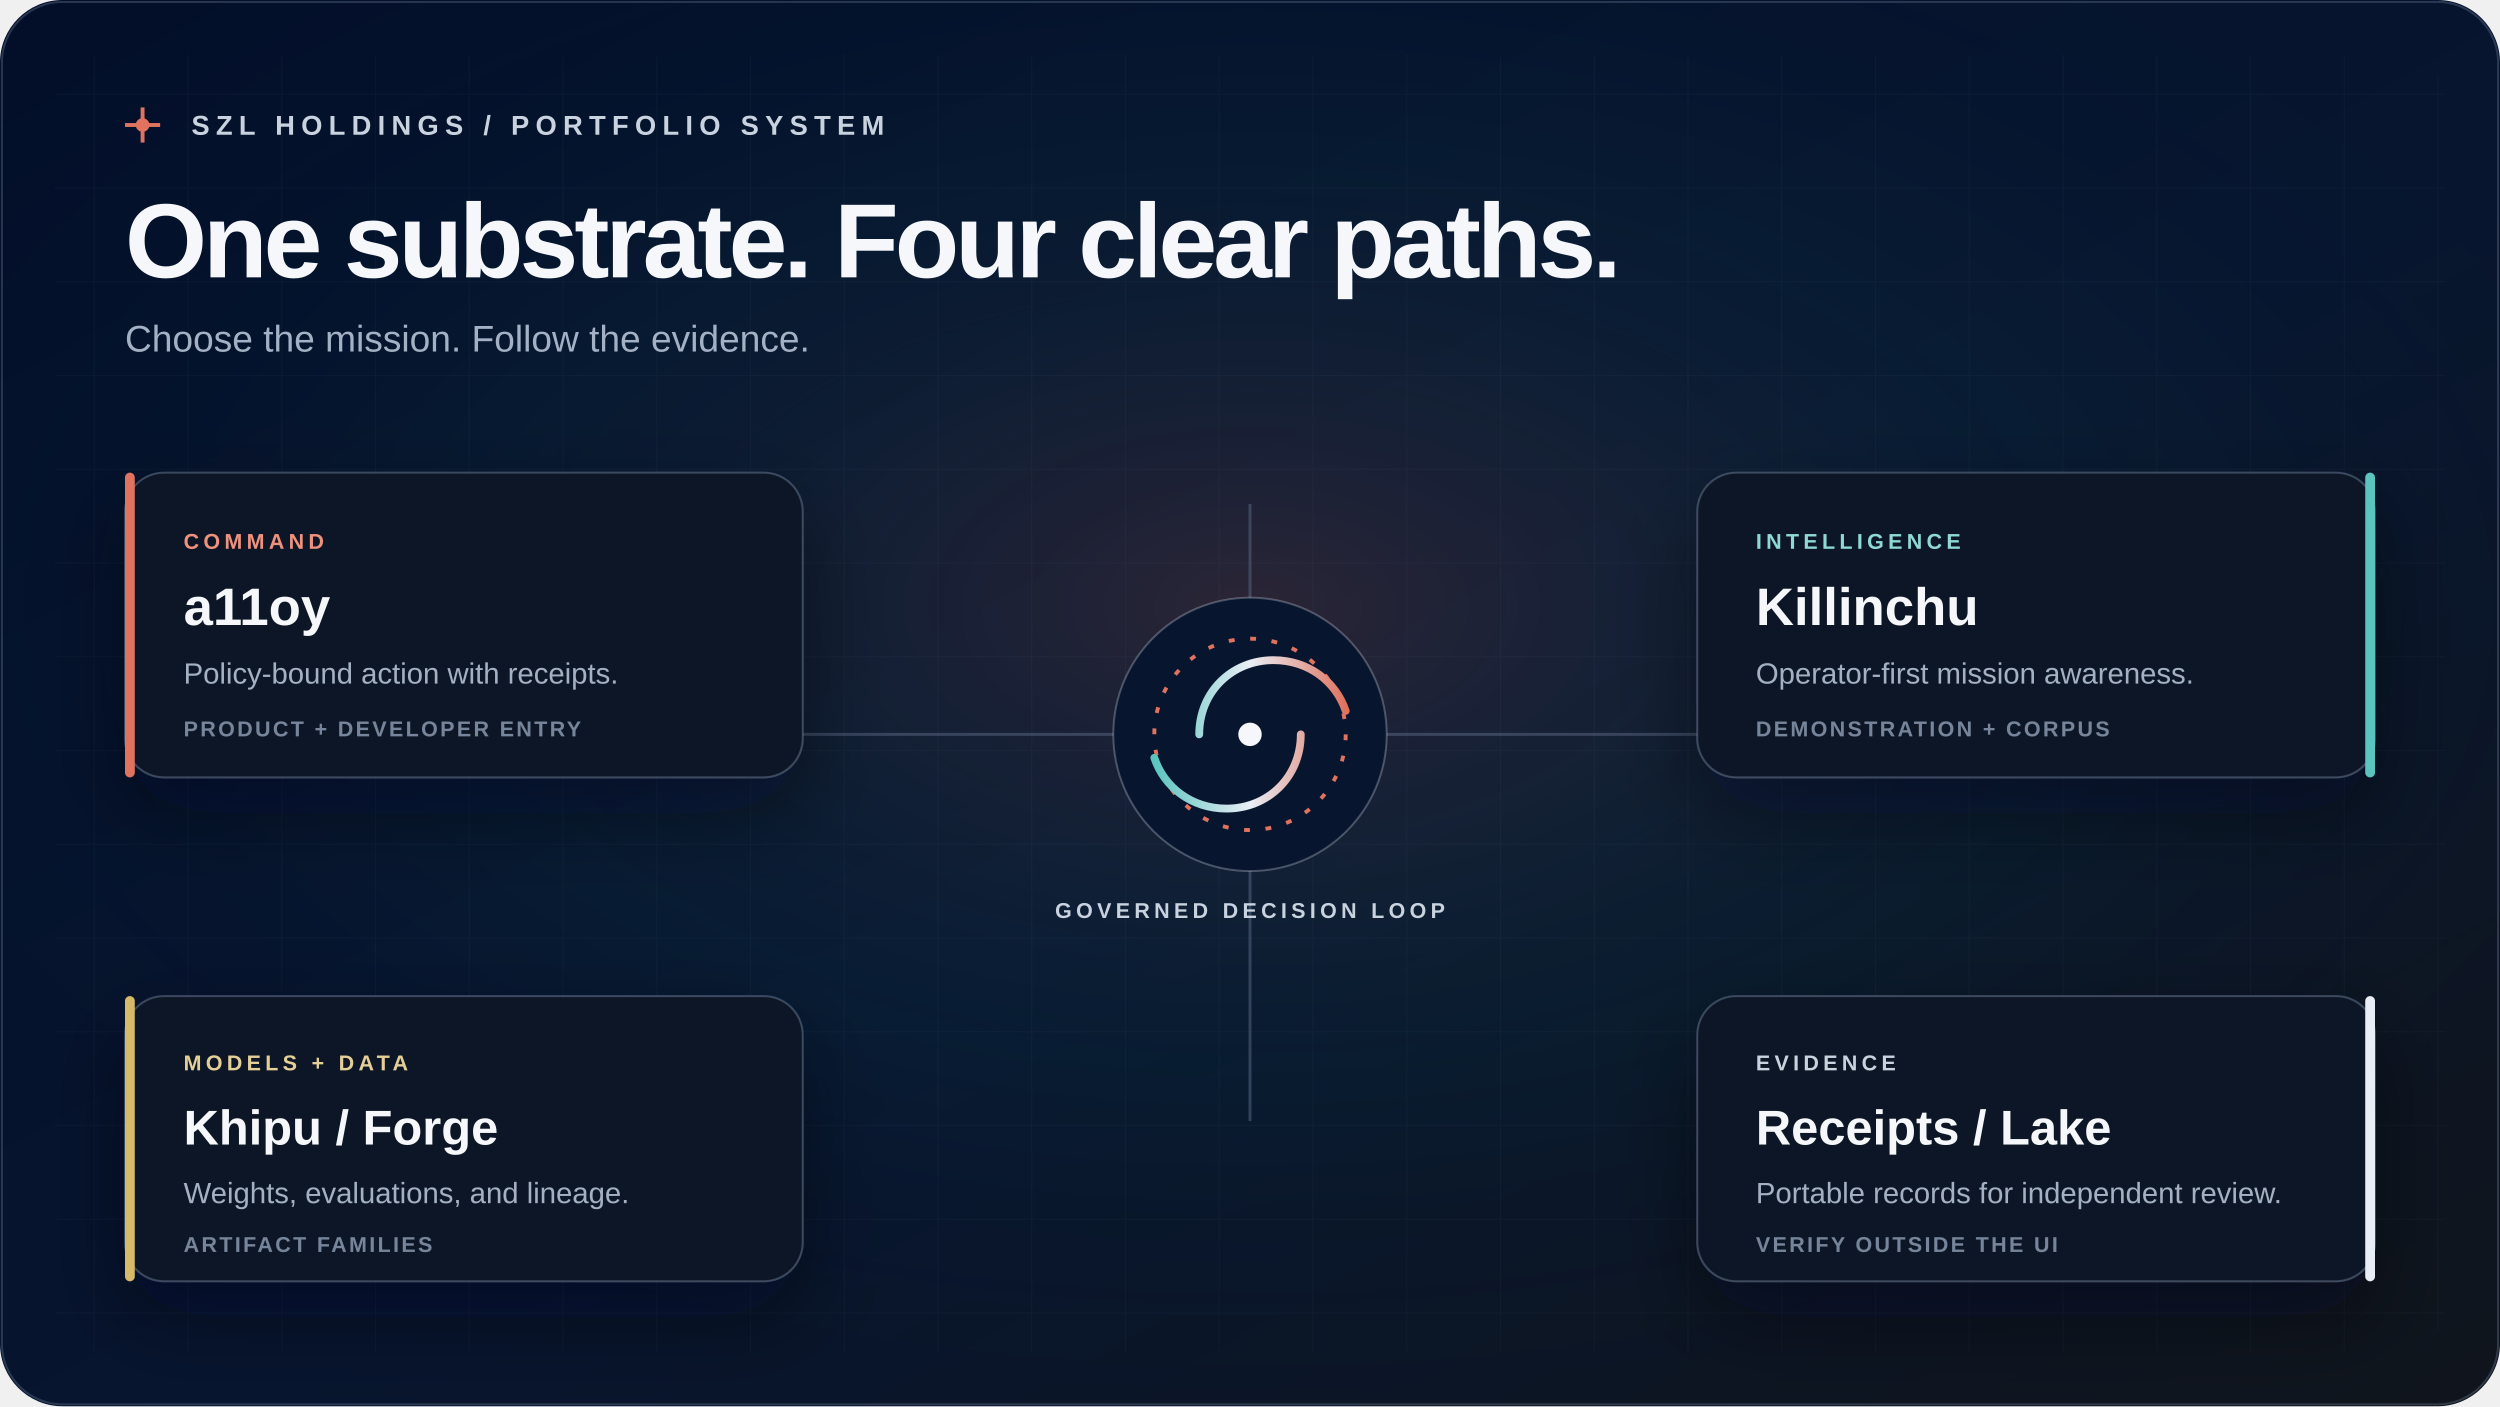
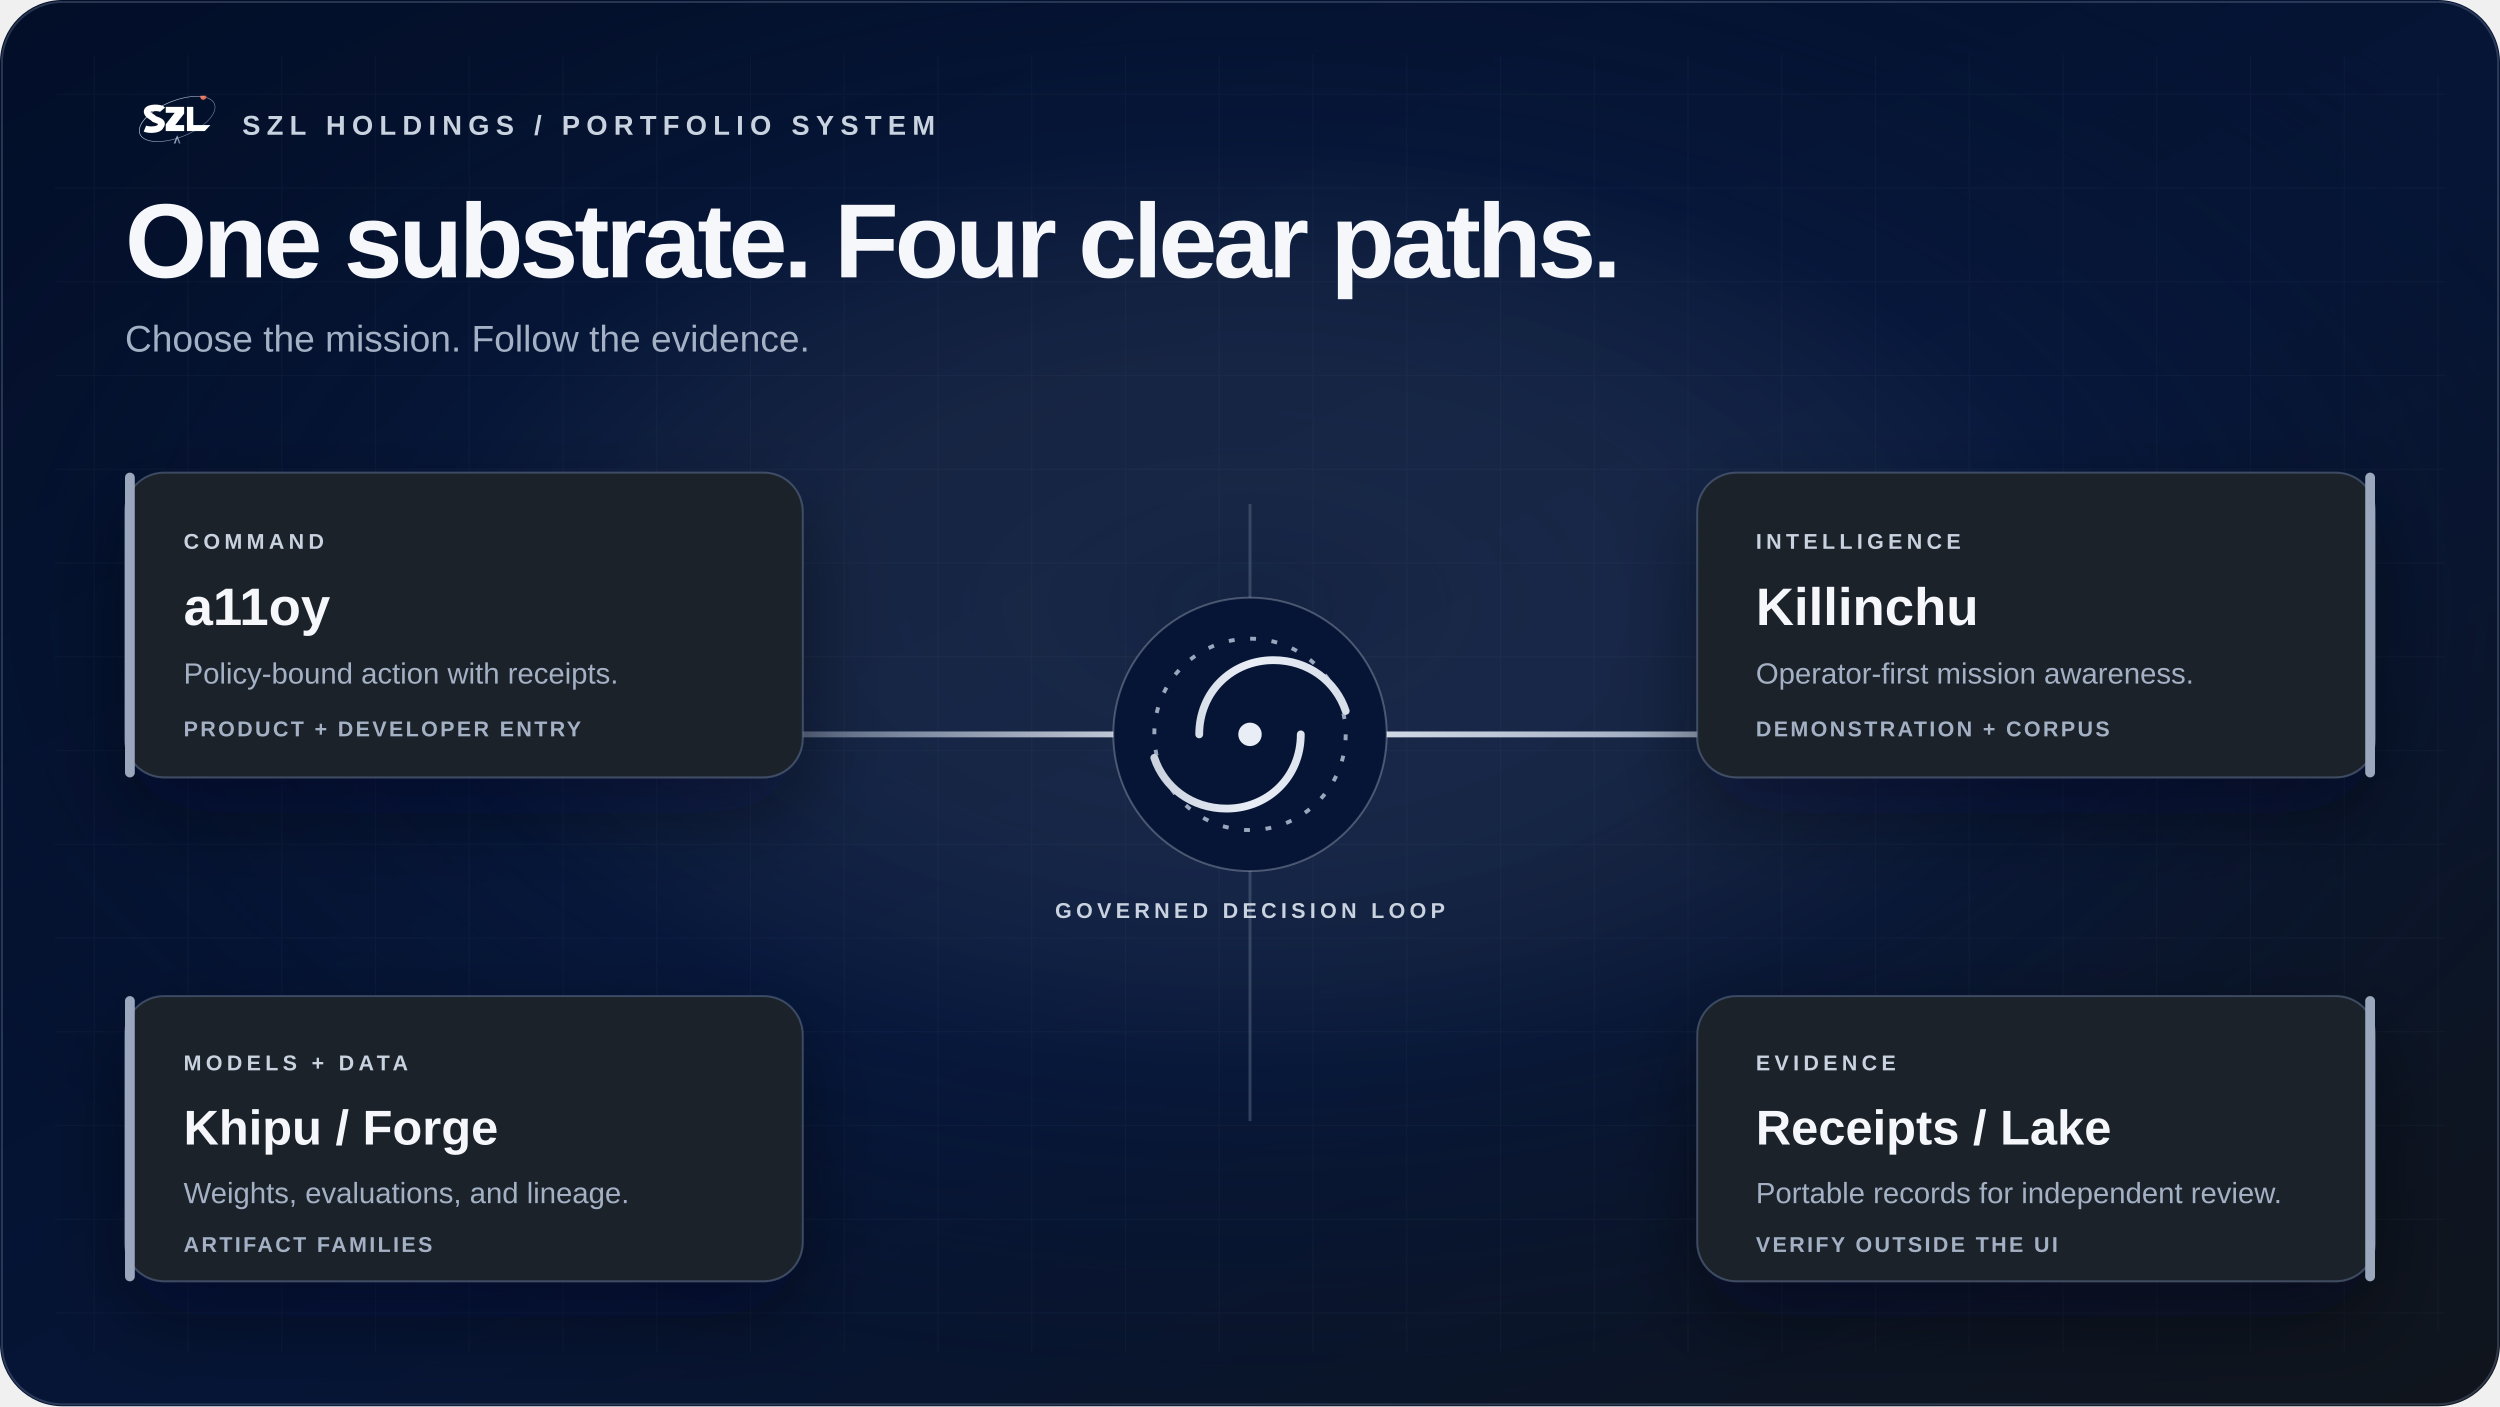
<svg xmlns="http://www.w3.org/2000/svg" width="1280" height="720" viewBox="0 0 1280 720" role="img" aria-labelledby="title desc">
  <defs>
    <linearGradient id="bg" x1="0" y1="0" x2="1" y2="1">
      <stop offset="0" stop-color="#030F29" />
-       <stop offset=".55" stop-color="#07152F" />
+       <stop offset=".55" stop-color="#061536" />
      <stop offset="1" stop-color="#10151C" />
    </linearGradient>
    <radialGradient id="wash" cx="50%" cy="43%" r="60%">
-       <stop offset="0" stop-color="#DF735F" stop-opacity=".17" />
-       <stop offset=".55" stop-color="#0F726E" stop-opacity=".07" />
+       <stop offset="0" stop-color="#9AA7BD" stop-opacity=".1" />
+       <stop offset=".55" stop-color="#0A1E47" stop-opacity=".35" />
      <stop offset="1" stop-color="#030F29" stop-opacity="0" />
    </radialGradient>
-     <linearGradient id="signal" x1="0" y1="0" x2="1" y2="0">
-       <stop offset="0" stop-color="#5CC4BF" />
+     <linearGradient id="signal" gradientUnits="userSpaceOnUse" x1="411" y1="0" x2="869" y2="0">
+       <stop offset="0" stop-color="#5C6B86" />
      <stop offset=".5" stop-color="#E9EEF6" />
-       <stop offset="1" stop-color="#DF735F" />
+       <stop offset="1" stop-color="#9AA7BD" />
    </linearGradient>
    <filter id="shadow" x="-20%" y="-20%" width="140%" height="160%">
-       <feDropShadow dx="0" dy="18" stdDeviation="22" flood-color="#000814" flood-opacity=".44" />
+       <feDropShadow dx="0" dy="18" stdDeviation="22" flood-color="#02091C" flood-opacity=".44" />
    </filter>
    <pattern id="grid" width="48" height="48" patternUnits="userSpaceOnUse">
      <path d="M48 0H0V48" fill="none" stroke="#9AA7BD" stroke-opacity=".045" />
    </pattern>
  </defs>
  <rect width="1280" height="720" rx="32" fill="url(#bg)" />
  <rect width="1280" height="720" rx="32" fill="url(#wash)" />
  <rect x="1" y="1" width="1278" height="718" rx="31" fill="none" stroke="#5C6B86" stroke-opacity=".42" />
  <rect x="28" y="28" width="1224" height="664" rx="24" fill="url(#grid)" />
  <g font-family="system-ui,-apple-system,Segoe UI,Arial,sans-serif">
    <g transform="translate(64 54)">
-       <path d="M0 10h18M9 1v18" stroke="#DF735F" stroke-width="2" />
-       <circle cx="9" cy="10" r="3.5" fill="#DF735F" />
-       <text x="34" y="15" fill="#C9D2DF" font-size="14" font-weight="700" letter-spacing="3.2">SZL HOLDINGS / PORTFOLIO SYSTEM</text>
+       <svg x="0" y="-5" width="48.0" height="28" viewBox="96 252 1008 588" aria-hidden="true">
+         <defs>
+           <linearGradient id="map-mark-orbit" x1="0" y1="0" x2="1" y2="1">
+             <stop offset="0" stop-color="#E9EEF6" />
+             <stop offset="0.5" stop-color="#9AA7BD" />
+             <stop offset="1" stop-color="#5C6B86" />
+           </linearGradient>
+           <radialGradient id="map-mark-node" cx="0.38" cy="0.34" r="0.75">
+             <stop offset="0" stop-color="#F0917E" />
+             <stop offset="0.55" stop-color="#DF735F" />
+             <stop offset="1" stop-color="#C4543F" />
+           </radialGradient>
+         </defs>
+         <g transform="rotate(-22 657.0 502.0)">
+           <ellipse cx="657.0" cy="502.0" rx="432" ry="196" fill="none" stroke="url(#map-mark-orbit)" stroke-width="7" stroke-linecap="round" opacity="0.95" />
+         </g>
+         <path d="M 500 402 C 476 374 344 374 334 416 C 324 458 396 480.0 409.0 502.0 C 476 526.0 512 540 476 582 C 464 620 358 626 310 606 " fill="none" stroke="#FFFFFF" stroke-width="70" stroke-linecap="butt" stroke-linejoin="round" />
+         <g fill="#FFFFFF">
+           <path d="M 534 372 L 732 372 L 732 444 L 636 568 L 732 568 L 732 632 L 534 632 L 534 560 L 630 436 L 534 436 Z" />
+           <path d="M 762 372 L 830 372 L 830 568 L 1014 568 L 954 632 L 762 632 Z" />
+         </g>
+         <circle cx="937.9" cy="264.3" r="33" fill="url(#map-mark-node)" />
+         <path d="M 657.0 678 L 694.0 766 L 675.0 766 L 657.0 710.3 L 639.0 766 L 620.0 766 Z" fill="url(#map-mark-orbit)" opacity="0.96" />
+       </svg>
+       <text x="60" y="15" fill="#C9D2DF" font-size="14" font-weight="700" letter-spacing="3.2">SZL HOLDINGS / PORTFOLIO SYSTEM</text>
    </g>
    <text x="64" y="142" fill="#F5F7FA" font-size="54" font-weight="760" letter-spacing="-2">One substrate. Four clear paths.</text>
    <text x="64" y="180" fill="#A4B1C4" font-size="19">Choose the mission. Follow the evidence.</text>
    <path d="M640 258V574M320 376H960" fill="none" stroke="#5C6B86" stroke-opacity=".5" stroke-width="1.5" />
    <path d="M411 376H869" fill="none" stroke="url(#signal)" stroke-width="3" stroke-linecap="round" />
-     <circle cx="640" cy="376" r="70" fill="#07152F" stroke="#E9EEF6" stroke-opacity=".28" />
-     <circle cx="640" cy="376" r="49" fill="none" stroke="#DF735F" stroke-width="2" stroke-dasharray="3 8" />
+     <circle cx="640" cy="376" r="70" fill="#061536" stroke="#E9EEF6" stroke-opacity=".28" />
+     <circle cx="640" cy="376" r="49" fill="none" stroke="#9AA7BD" stroke-width="2" stroke-dasharray="3 8" />
    <path d="M614 376c0-22 17-38 38-38 18 0 32 11 37 26M666 376c0 22-17 38-38 38-18 0-32-11-37-26" fill="none" stroke="url(#signal)" stroke-width="4" stroke-linecap="round" />
-     <circle cx="640" cy="376" r="6" fill="#F5F7FA" />
+     <circle cx="640" cy="376" r="6" fill="#E9EEF6" />
    <text x="640" y="470" text-anchor="middle" fill="#C9D2DF" font-size="11" font-weight="700" letter-spacing="2.2">GOVERNED DECISION LOOP</text>
    <g filter="url(#shadow)">
      <g transform="translate(64 242)">
-         <rect width="347" height="156" rx="20" fill="#101925" stroke="#5C6B86" stroke-opacity=".58" />
-         <rect width="5" height="156" rx="2.5" fill="#DF735F" />
-         <text x="30" y="39" fill="#F0917E" font-size="11" font-weight="800" letter-spacing="2.2">COMMAND</text>
+         <rect width="347" height="156" rx="20" fill="#1B222C" stroke="#5C6B86" stroke-opacity=".58" />
+         <rect width="5" height="156" rx="2.5" fill="#9AA7BD" />
+         <text x="30" y="39" fill="#C9D2DF" font-size="11" font-weight="800" letter-spacing="2.2">COMMAND</text>
        <text x="30" y="78" fill="#F5F7FA" font-size="27" font-weight="720">a11oy</text>
        <text x="30" y="108" fill="#A4B1C4" font-size="15">Policy-bound action with receipts.</text>
-         <text x="30" y="135" fill="#76859B" font-size="11" font-weight="700" letter-spacing="1.2">PRODUCT + DEVELOPER ENTRY</text>
+         <text x="30" y="135" fill="#A4B1C4" font-size="11" font-weight="700" letter-spacing="1.2">PRODUCT + DEVELOPER ENTRY</text>
      </g>
      <g transform="translate(869 242)">
-         <rect width="347" height="156" rx="20" fill="#101925" stroke="#5C6B86" stroke-opacity=".58" />
-         <rect x="342" width="5" height="156" rx="2.5" fill="#5CC4BF" />
-         <text x="30" y="39" fill="#8FD9D5" font-size="11" font-weight="800" letter-spacing="2.2">INTELLIGENCE</text>
+         <rect width="347" height="156" rx="20" fill="#1B222C" stroke="#5C6B86" stroke-opacity=".58" />
+         <rect x="342" width="5" height="156" rx="2.5" fill="#9AA7BD" />
+         <text x="30" y="39" fill="#C9D2DF" font-size="11" font-weight="800" letter-spacing="2.2">INTELLIGENCE</text>
        <text x="30" y="78" fill="#F5F7FA" font-size="27" font-weight="720">Killinchu</text>
        <text x="30" y="108" fill="#A4B1C4" font-size="15">Operator-first mission awareness.</text>
-         <text x="30" y="135" fill="#76859B" font-size="11" font-weight="700" letter-spacing="1.2">DEMONSTRATION + CORPUS</text>
+         <text x="30" y="135" fill="#A4B1C4" font-size="11" font-weight="700" letter-spacing="1.2">DEMONSTRATION + CORPUS</text>
      </g>
      <g transform="translate(64 510)">
-         <rect width="347" height="146" rx="20" fill="#101925" stroke="#5C6B86" stroke-opacity=".58" />
-         <rect width="5" height="146" rx="2.5" fill="#D7B96B" />
-         <text x="30" y="38" fill="#E4CF99" font-size="11" font-weight="800" letter-spacing="2.2">MODELS + DATA</text>
+         <rect width="347" height="146" rx="20" fill="#1B222C" stroke="#5C6B86" stroke-opacity=".58" />
+         <rect width="5" height="146" rx="2.5" fill="#9AA7BD" />
+         <text x="30" y="38" fill="#C9D2DF" font-size="11" font-weight="800" letter-spacing="2.2">MODELS + DATA</text>
        <text x="30" y="76" fill="#F5F7FA" font-size="25" font-weight="720">Khipu / Forge</text>
        <text x="30" y="106" fill="#A4B1C4" font-size="15">Weights, evaluations, and lineage.</text>
-         <text x="30" y="131" fill="#76859B" font-size="11" font-weight="700" letter-spacing="1.2">ARTIFACT FAMILIES</text>
+         <text x="30" y="131" fill="#A4B1C4" font-size="11" font-weight="700" letter-spacing="1.2">ARTIFACT FAMILIES</text>
      </g>
      <g transform="translate(869 510)">
-         <rect width="347" height="146" rx="20" fill="#101925" stroke="#5C6B86" stroke-opacity=".58" />
-         <rect x="342" width="5" height="146" rx="2.5" fill="#E9EEF6" />
+         <rect width="347" height="146" rx="20" fill="#1B222C" stroke="#5C6B86" stroke-opacity=".58" />
+         <rect x="342" width="5" height="146" rx="2.5" fill="#9AA7BD" />
        <text x="30" y="38" fill="#C9D2DF" font-size="11" font-weight="800" letter-spacing="2.2">EVIDENCE</text>
        <text x="30" y="76" fill="#F5F7FA" font-size="25" font-weight="720">Receipts / Lake</text>
        <text x="30" y="106" fill="#A4B1C4" font-size="15">Portable records for independent review.</text>
-         <text x="30" y="131" fill="#76859B" font-size="11" font-weight="700" letter-spacing="1.2">VERIFY OUTSIDE THE UI</text>
+         <text x="30" y="131" fill="#A4B1C4" font-size="11" font-weight="700" letter-spacing="1.2">VERIFY OUTSIDE THE UI</text>
      </g>
    </g>
  </g>
</svg>
